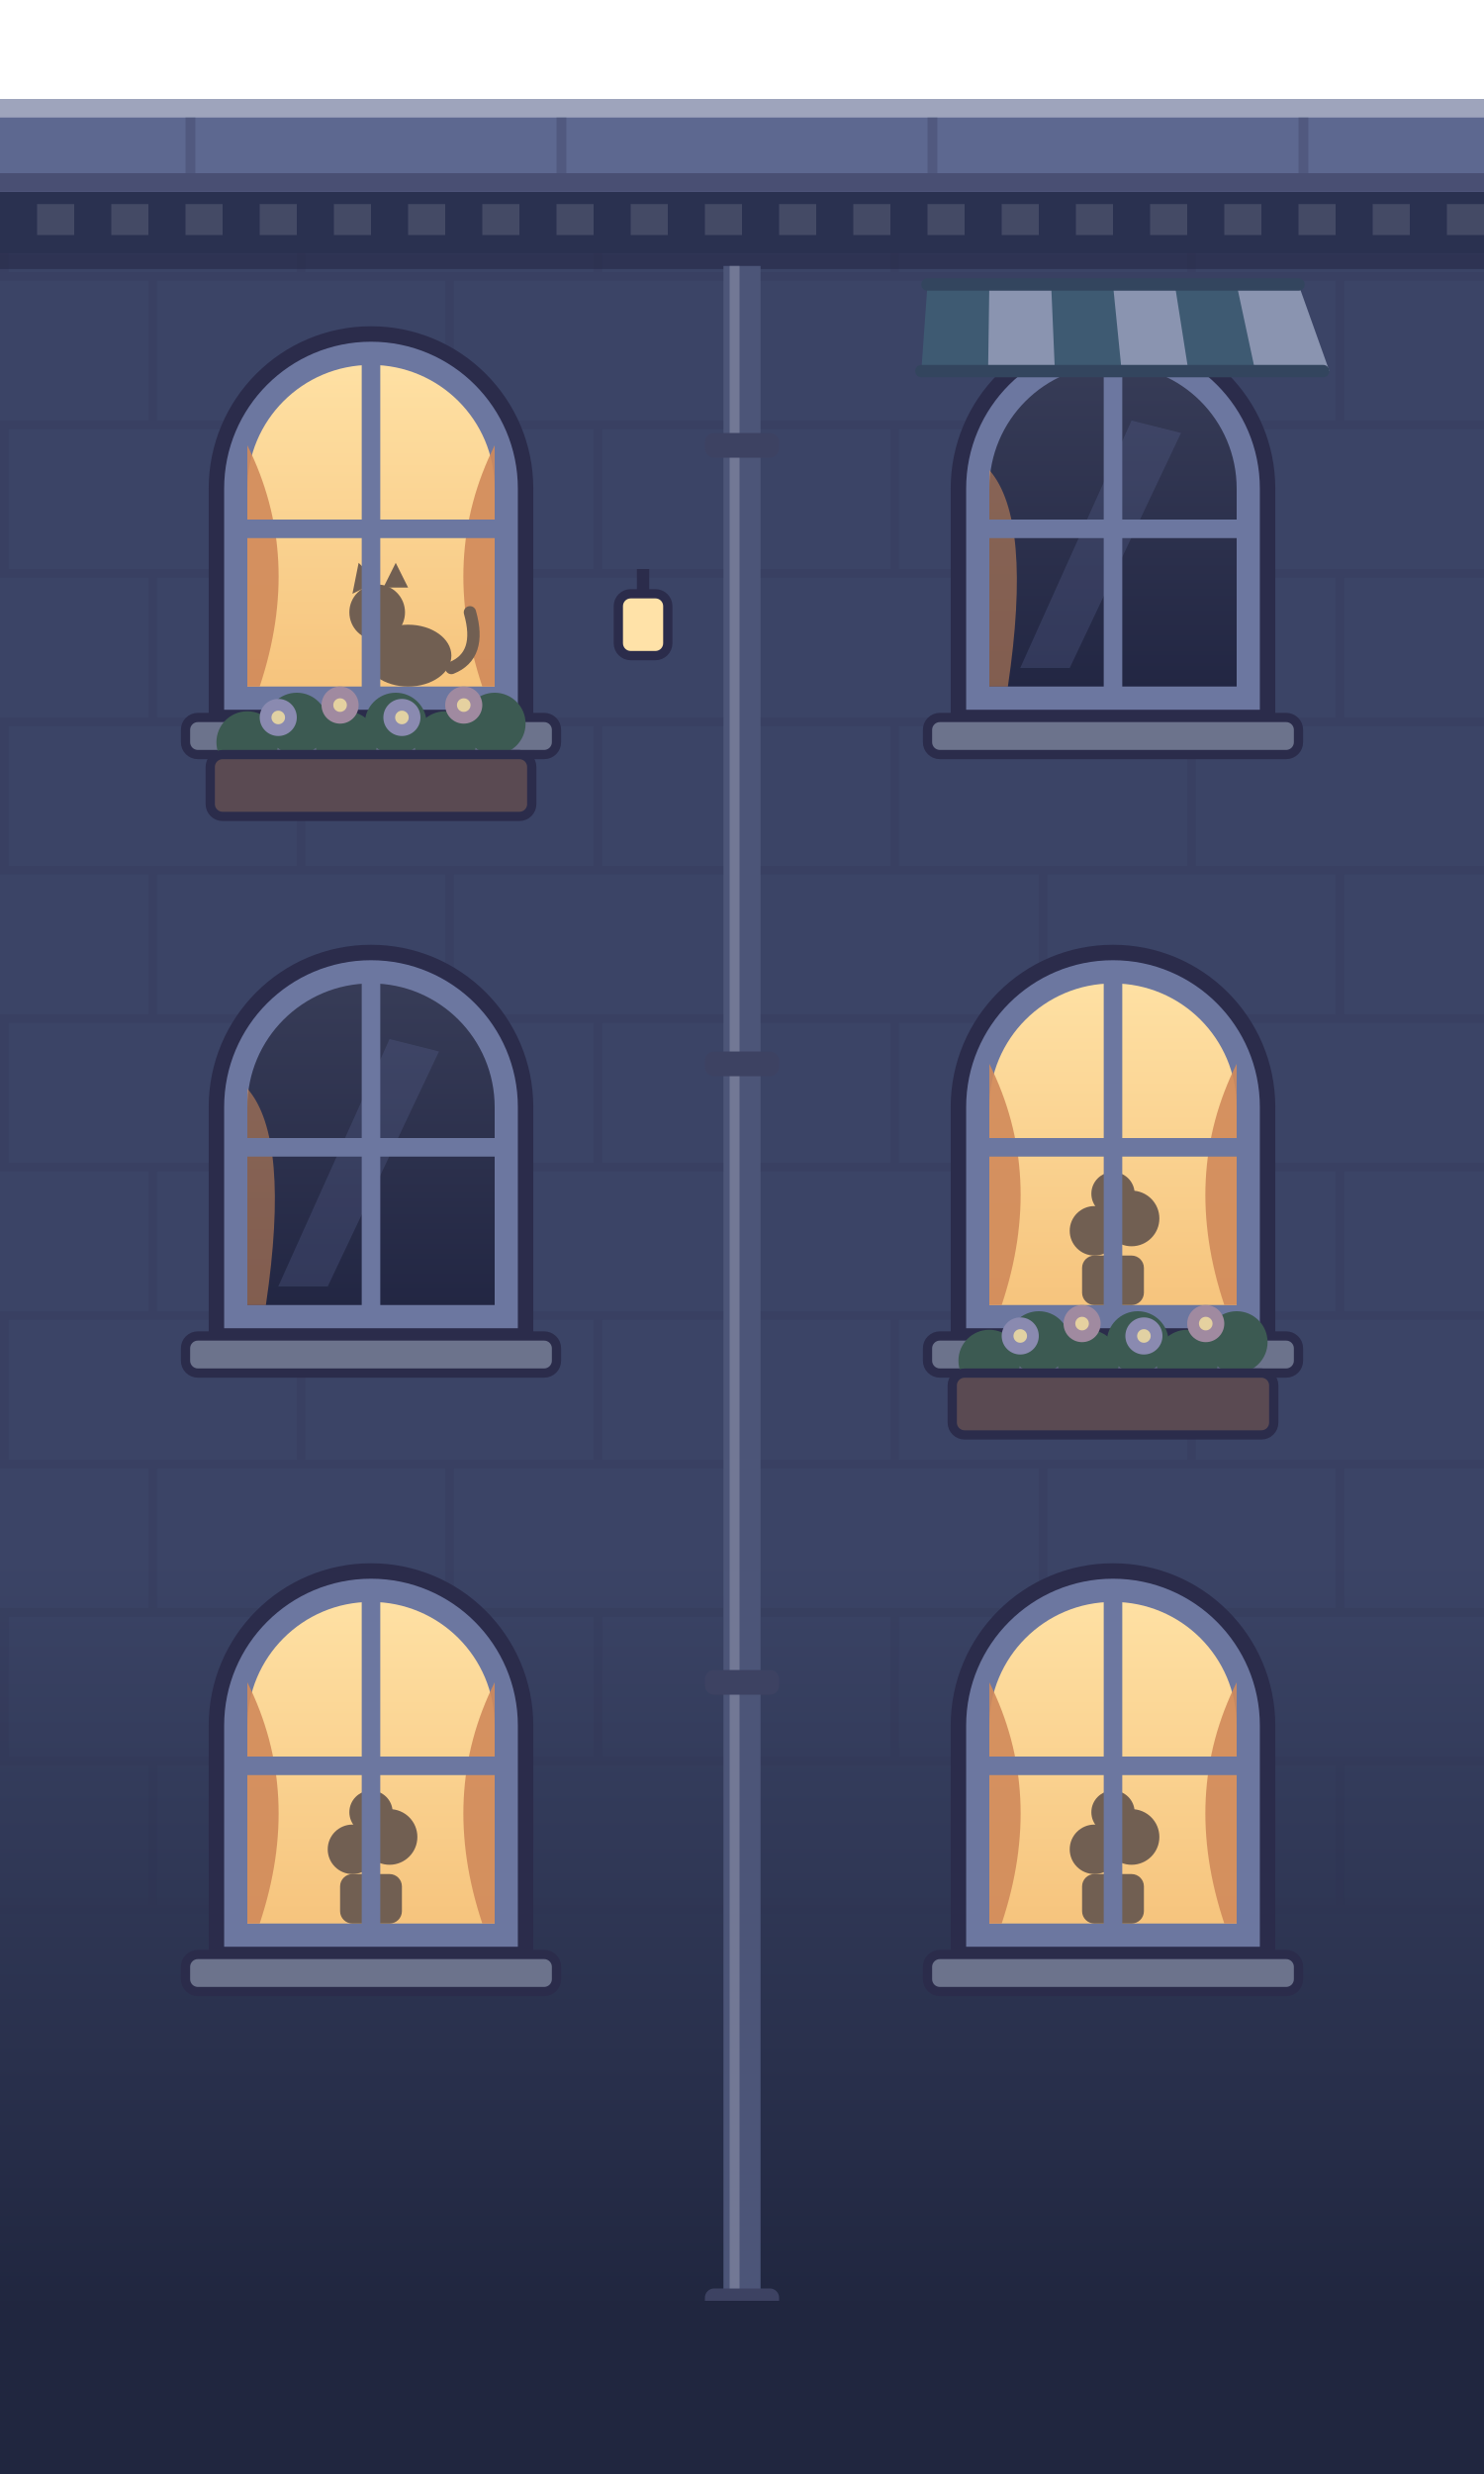
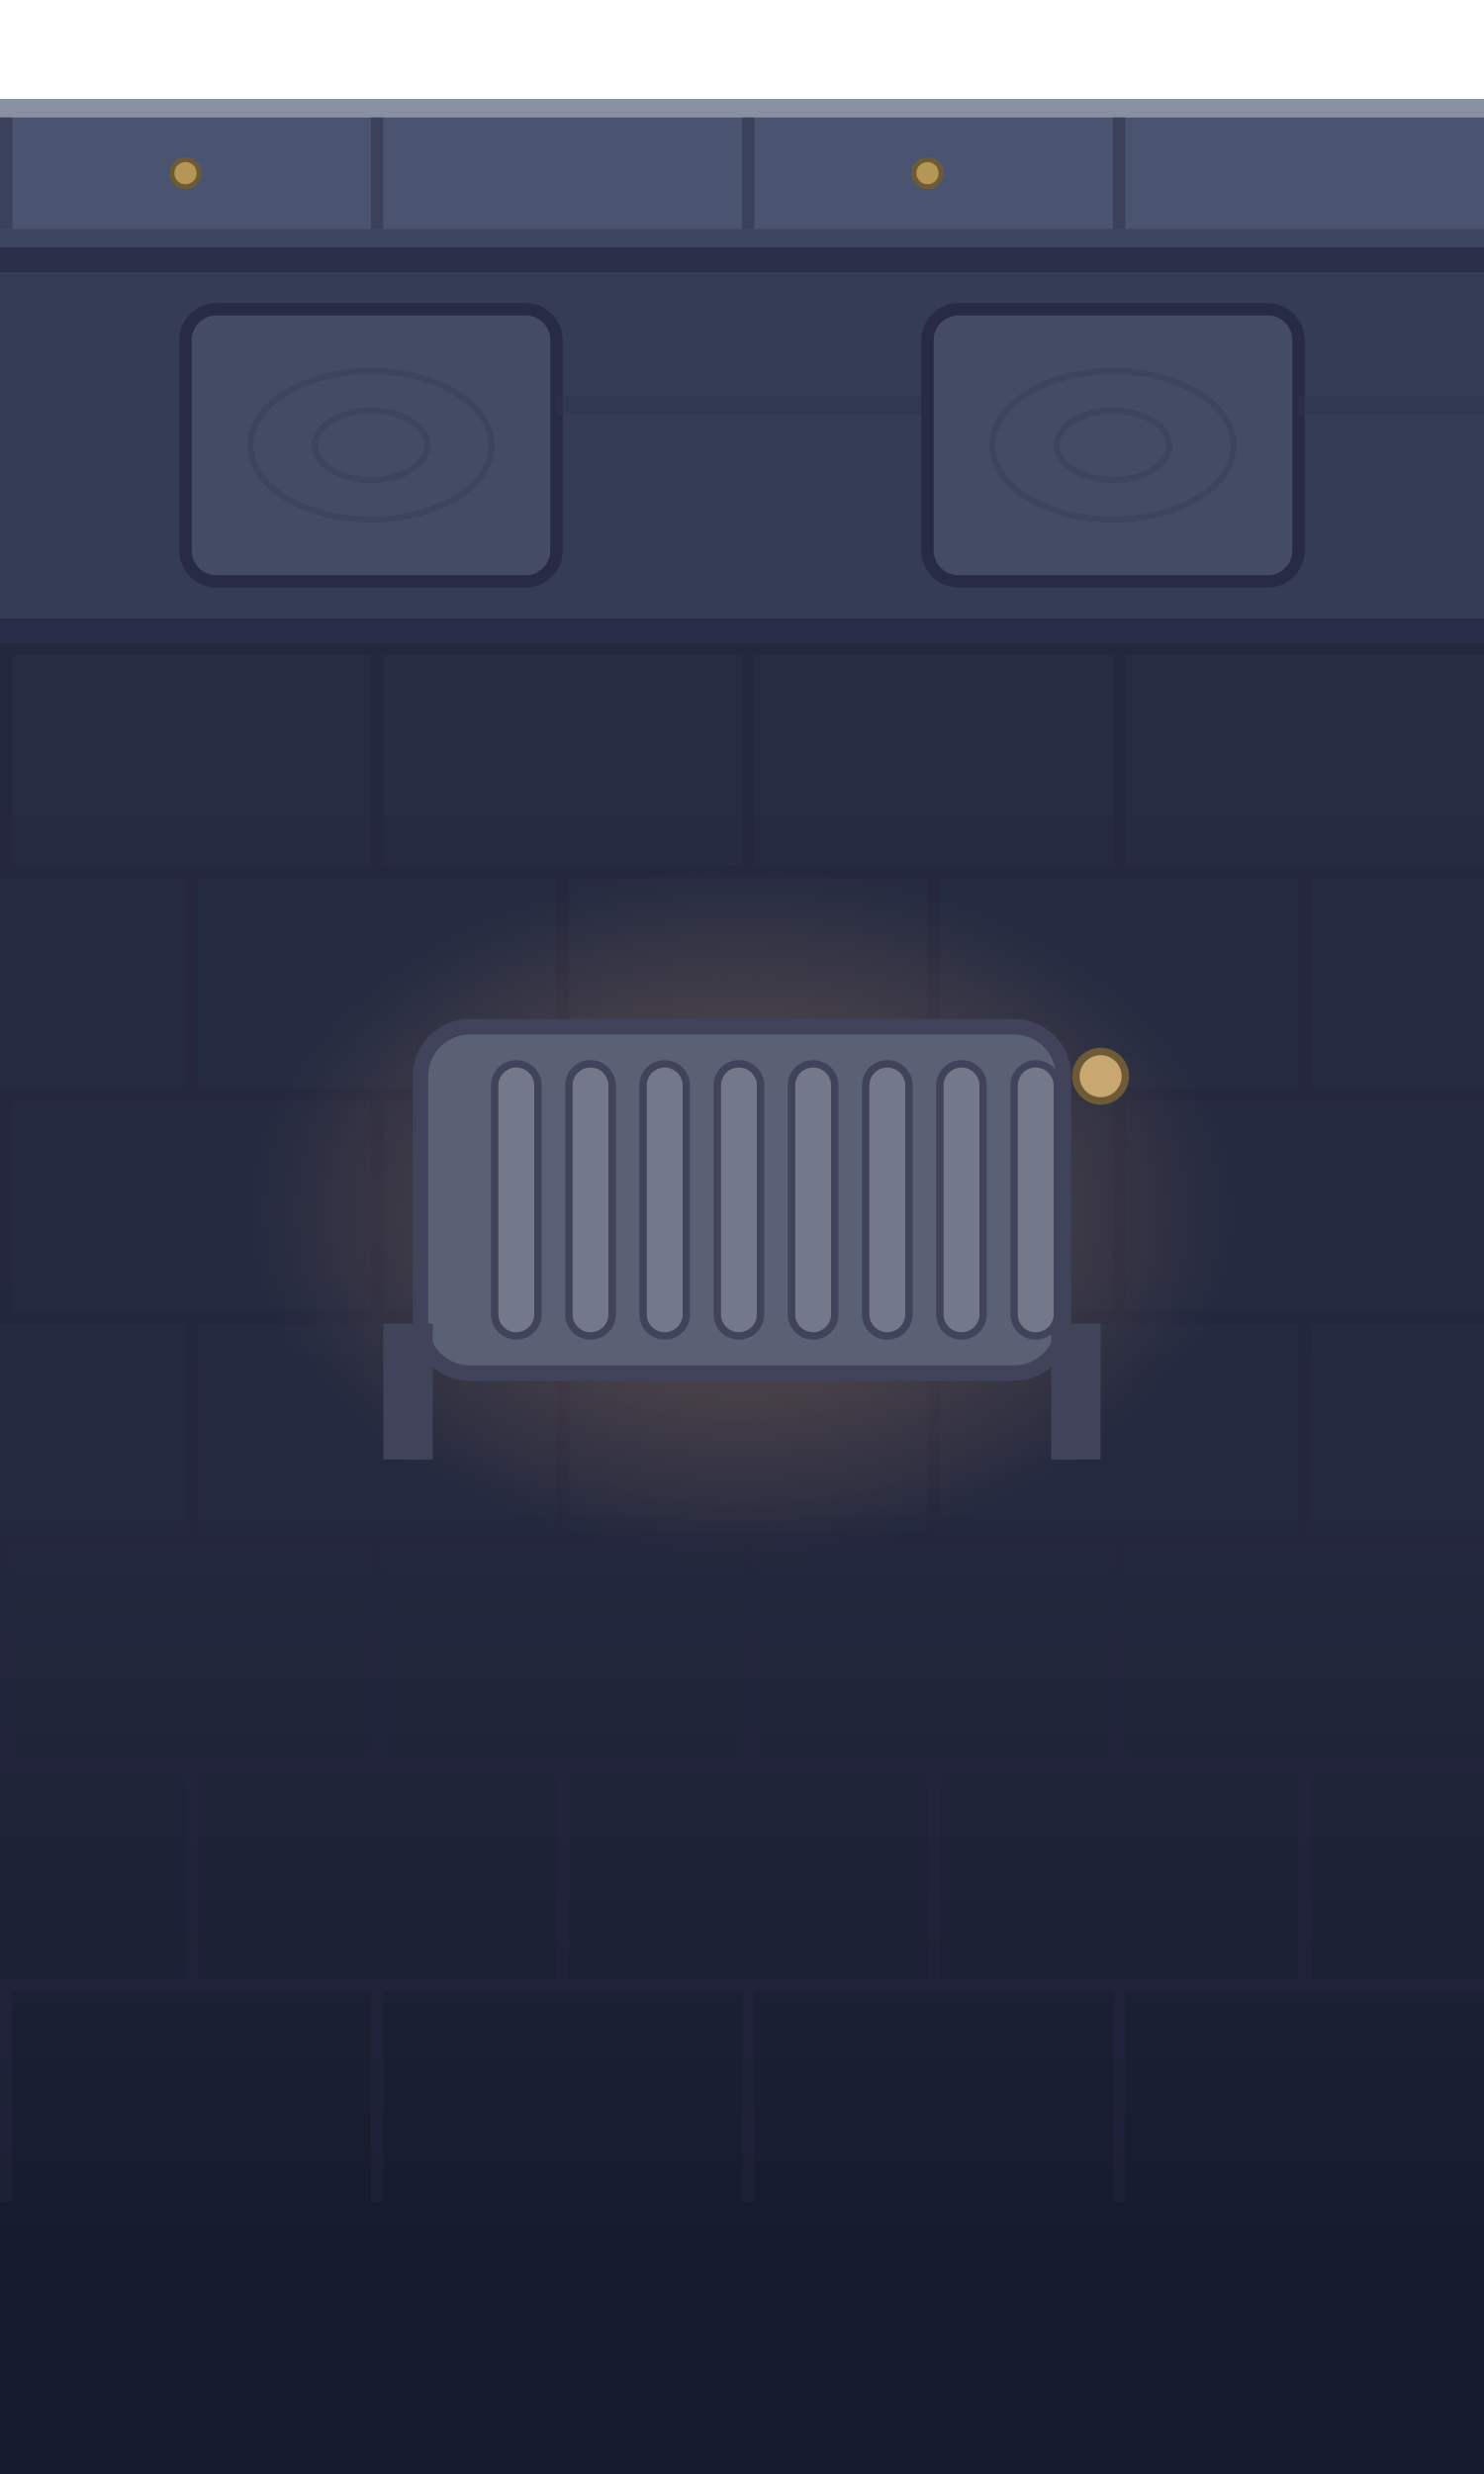
<svg xmlns="http://www.w3.org/2000/svg" width="240" height="400" viewBox="0 0 240 400">
  <defs>
-     <linearGradient id="wl" x1="0" y1="30" x2="0" y2="400" gradientUnits="userSpaceOnUse">
-       <stop offset="0" stop-color="#3b4466" />
-       <stop offset="0.6" stop-color="#3b4466" />
-       <stop offset="0.93" stop-color="#20263f" />
-       <stop offset="1" stop-color="#20263f" />
+     <linearGradient id="bl" x1="0" y1="110" x2="0" y2="372" gradientUnits="userSpaceOnUse">
+       <stop offset="0" stop-color="#262c42" />
+       <stop offset="0.5" stop-color="#24293f" />
+       <stop offset="1" stop-color="#151a2c" />
    </linearGradient>
-     <linearGradient id="gl" x1="0" y1="0" x2="0" y2="70" gradientUnits="userSpaceOnUse">
-       <stop offset="0" stop-color="#393e59" />
-       <stop offset="1" stop-color="#1d213e" />
-     </linearGradient>
-     <linearGradient id="lt" x1="0" y1="0" x2="0" y2="70" gradientUnits="userSpaceOnUse">
-       <stop offset="0" stop-color="#ffe3a7" />
-       <stop offset="1" stop-color="#f4bd74" />
-     </linearGradient>
+     <radialGradient id="rg">
+       <stop offset="0" stop-color="#ffb878" stop-opacity="0.4" />
+       <stop offset="0.45" stop-color="#ffb878" stop-opacity="0.18" />
+       <stop offset="1" stop-color="#ffb878" stop-opacity="0" />
+     </radialGradient>
  </defs>
-   <rect x="0" y="16" width="240" height="384" fill="url(#wl)" />
-   <g opacity="0.16">
-     <rect x="0" y="44" width="240" height="1.4" fill="#2b2c4b" />
-     <rect x="0" y="20" width="1.4" height="24" fill="#2b2c4b" />
-     <rect x="48" y="20" width="1.4" height="24" fill="#2b2c4b" />
-     <rect x="96" y="20" width="1.4" height="24" fill="#2b2c4b" />
-     <rect x="144" y="20" width="1.4" height="24" fill="#2b2c4b" />
-     <rect x="192" y="20" width="1.4" height="24" fill="#2b2c4b" />
-     <rect x="0" y="68" width="240" height="1.4" fill="#2b2c4b" />
-     <rect x="24" y="44" width="1.4" height="24" fill="#2b2c4b" />
-     <rect x="72" y="44" width="1.4" height="24" fill="#2b2c4b" />
-     <rect x="120" y="44" width="1.4" height="24" fill="#2b2c4b" />
-     <rect x="168" y="44" width="1.4" height="24" fill="#2b2c4b" />
-     <rect x="216" y="44" width="1.4" height="24" fill="#2b2c4b" />
-     <rect x="0" y="92" width="240" height="1.4" fill="#2b2c4b" />
-     <rect x="0" y="68" width="1.4" height="24" fill="#2b2c4b" />
-     <rect x="48" y="68" width="1.4" height="24" fill="#2b2c4b" />
-     <rect x="96" y="68" width="1.4" height="24" fill="#2b2c4b" />
-     <rect x="144" y="68" width="1.4" height="24" fill="#2b2c4b" />
-     <rect x="192" y="68" width="1.4" height="24" fill="#2b2c4b" />
-     <rect x="0" y="116" width="240" height="1.4" fill="#2b2c4b" />
-     <rect x="24" y="92" width="1.4" height="24" fill="#2b2c4b" />
-     <rect x="72" y="92" width="1.4" height="24" fill="#2b2c4b" />
-     <rect x="120" y="92" width="1.4" height="24" fill="#2b2c4b" />
-     <rect x="168" y="92" width="1.4" height="24" fill="#2b2c4b" />
-     <rect x="216" y="92" width="1.4" height="24" fill="#2b2c4b" />
-     <rect x="0" y="140" width="240" height="1.4" fill="#2b2c4b" />
-     <rect x="0" y="116" width="1.4" height="24" fill="#2b2c4b" />
-     <rect x="48" y="116" width="1.4" height="24" fill="#2b2c4b" />
-     <rect x="96" y="116" width="1.4" height="24" fill="#2b2c4b" />
-     <rect x="144" y="116" width="1.4" height="24" fill="#2b2c4b" />
-     <rect x="192" y="116" width="1.4" height="24" fill="#2b2c4b" />
-     <rect x="0" y="164" width="240" height="1.4" fill="#2b2c4b" />
-     <rect x="24" y="140" width="1.4" height="24" fill="#2b2c4b" />
-     <rect x="72" y="140" width="1.4" height="24" fill="#2b2c4b" />
-     <rect x="120" y="140" width="1.4" height="24" fill="#2b2c4b" />
-     <rect x="168" y="140" width="1.4" height="24" fill="#2b2c4b" />
-     <rect x="216" y="140" width="1.4" height="24" fill="#2b2c4b" />
-     <rect x="0" y="188" width="240" height="1.4" fill="#2b2c4b" />
-     <rect x="0" y="164" width="1.4" height="24" fill="#2b2c4b" />
-     <rect x="48" y="164" width="1.4" height="24" fill="#2b2c4b" />
-     <rect x="96" y="164" width="1.4" height="24" fill="#2b2c4b" />
-     <rect x="144" y="164" width="1.4" height="24" fill="#2b2c4b" />
-     <rect x="192" y="164" width="1.4" height="24" fill="#2b2c4b" />
-     <rect x="0" y="212" width="240" height="1.4" fill="#2b2c4b" />
-     <rect x="24" y="188" width="1.4" height="24" fill="#2b2c4b" />
-     <rect x="72" y="188" width="1.4" height="24" fill="#2b2c4b" />
-     <rect x="120" y="188" width="1.4" height="24" fill="#2b2c4b" />
-     <rect x="168" y="188" width="1.4" height="24" fill="#2b2c4b" />
-     <rect x="216" y="188" width="1.4" height="24" fill="#2b2c4b" />
-     <rect x="0" y="236" width="240" height="1.4" fill="#2b2c4b" />
-     <rect x="0" y="212" width="1.4" height="24" fill="#2b2c4b" />
-     <rect x="48" y="212" width="1.4" height="24" fill="#2b2c4b" />
-     <rect x="96" y="212" width="1.4" height="24" fill="#2b2c4b" />
-     <rect x="144" y="212" width="1.4" height="24" fill="#2b2c4b" />
-     <rect x="192" y="212" width="1.4" height="24" fill="#2b2c4b" />
-     <rect x="0" y="260" width="240" height="1.4" fill="#2b2c4b" />
-     <rect x="24" y="236" width="1.4" height="24" fill="#2b2c4b" />
-     <rect x="72" y="236" width="1.4" height="24" fill="#2b2c4b" />
-     <rect x="120" y="236" width="1.4" height="24" fill="#2b2c4b" />
-     <rect x="168" y="236" width="1.4" height="24" fill="#2b2c4b" />
-     <rect x="216" y="236" width="1.4" height="24" fill="#2b2c4b" />
-     <rect x="0" y="284" width="240" height="1.4" fill="#2b2c4b" />
-     <rect x="0" y="260" width="1.4" height="24" fill="#2b2c4b" />
-     <rect x="48" y="260" width="1.4" height="24" fill="#2b2c4b" />
-     <rect x="96" y="260" width="1.4" height="24" fill="#2b2c4b" />
-     <rect x="144" y="260" width="1.4" height="24" fill="#2b2c4b" />
-     <rect x="192" y="260" width="1.4" height="24" fill="#2b2c4b" />
-     <rect x="0" y="308" width="240" height="1.4" fill="#2b2c4b" />
-     <rect x="24" y="284" width="1.4" height="24" fill="#2b2c4b" />
-     <rect x="72" y="284" width="1.4" height="24" fill="#2b2c4b" />
-     <rect x="120" y="284" width="1.4" height="24" fill="#2b2c4b" />
-     <rect x="168" y="284" width="1.4" height="24" fill="#2b2c4b" />
-     <rect x="216" y="284" width="1.4" height="24" fill="#2b2c4b" />
+   <rect x="0" y="16" width="240" height="24" fill="#4a5470" />
+   <rect x="0" y="16" width="240" height="3" fill="#8990a2" />
+   <rect x="0" y="37" width="240" height="3" fill="#3e4560" />
+   <rect x="0" y="19" width="2" height="18" fill="#373b56" opacity="0.8" />
+   <rect x="60" y="19" width="2" height="18" fill="#373b56" opacity="0.8" />
+   <rect x="120" y="19" width="2" height="18" fill="#373b56" opacity="0.8" />
+   <rect x="180" y="19" width="2" height="18" fill="#373b56" opacity="0.8" />
+   <circle cx="30" cy="28" r="2.2" fill="#b49656" stroke="#6e5a34" stroke-width="0.8" stroke-linejoin="round" stroke-linecap="round" />
+   <circle cx="150" cy="28" r="2.2" fill="#b49656" stroke="#6e5a34" stroke-width="0.8" stroke-linejoin="round" stroke-linecap="round" />
+   <rect x="0" y="40" width="240" height="64" fill="#343c56" />
+   <rect x="0" y="40" width="240" height="4" fill="#2b2f49" />
+   <rect x="30" y="50" width="60" height="44" rx="5" fill="#444c64" stroke="#282b45" stroke-width="2" stroke-linejoin="round" stroke-linecap="round" />
+   <ellipse cx="60" cy="72" rx="9.1" ry="5.6" fill="none" stroke="#303650" stroke-width="1" stroke-linejoin="round" stroke-linecap="round" opacity="0.35" />
+   <ellipse cx="60" cy="72" rx="19.5" ry="12" fill="none" stroke="#303650" stroke-width="1" stroke-linejoin="round" stroke-linecap="round" opacity="0.35" />
+   <rect x="90" y="64" width="60" height="3" fill="#2e334d" opacity="0.5" />
+   <rect x="150" y="50" width="60" height="44" rx="5" fill="#444c64" stroke="#282b45" stroke-width="2" stroke-linejoin="round" stroke-linecap="round" />
+   <ellipse cx="180" cy="72" rx="9.1" ry="5.6" fill="none" stroke="#303650" stroke-width="1" stroke-linejoin="round" stroke-linecap="round" opacity="0.35" />
+   <ellipse cx="180" cy="72" rx="19.5" ry="12" fill="none" stroke="#303650" stroke-width="1" stroke-linejoin="round" stroke-linecap="round" opacity="0.35" />
+   <rect x="210" y="64" width="60" height="3" fill="#2e334d" opacity="0.5" />
+   <rect x="0" y="100" width="240" height="4" fill="#2a2d47" />
+   <rect x="0" y="104" width="240" height="296" fill="url(#bl)" />
+   <g opacity="0.55">
+     <rect x="0" y="104" width="240" height="2" fill="#22243c" />
+     <rect x="0" y="104" width="2" height="36" fill="#22243c" />
+     <rect x="60" y="104" width="2" height="36" fill="#22243c" />
+     <rect x="120" y="104" width="2" height="36" fill="#22243c" />
+     <rect x="180" y="104" width="2" height="36" fill="#22243c" />
+     <rect x="0" y="140" width="240" height="2" fill="#22243c" />
+     <rect x="30" y="140" width="2" height="36" fill="#22243c" />
+     <rect x="90" y="140" width="2" height="36" fill="#22243c" />
+     <rect x="150" y="140" width="2" height="36" fill="#22243c" />
+     <rect x="210" y="140" width="2" height="36" fill="#22243c" />
+     <rect x="0" y="176" width="240" height="2" fill="#22243c" />
+     <rect x="0" y="176" width="2" height="36" fill="#22243c" />
+     <rect x="60" y="176" width="2" height="36" fill="#22243c" />
+     <rect x="120" y="176" width="2" height="36" fill="#22243c" />
+     <rect x="180" y="176" width="2" height="36" fill="#22243c" />
+     <rect x="0" y="212" width="240" height="2" fill="#22243c" />
+     <rect x="30" y="212" width="2" height="36" fill="#22243c" />
+     <rect x="90" y="212" width="2" height="36" fill="#22243c" />
+     <rect x="150" y="212" width="2" height="36" fill="#22243c" />
+     <rect x="210" y="212" width="2" height="36" fill="#22243c" />
+     <rect x="0" y="248" width="240" height="2" fill="#22243c" />
+     <rect x="0" y="248" width="2" height="36" fill="#22243c" />
+     <rect x="60" y="248" width="2" height="36" fill="#22243c" />
+     <rect x="120" y="248" width="2" height="36" fill="#22243c" />
+     <rect x="180" y="248" width="2" height="36" fill="#22243c" />
+     <rect x="0" y="284" width="240" height="2" fill="#22243c" />
+     <rect x="30" y="284" width="2" height="36" fill="#22243c" />
+     <rect x="90" y="284" width="2" height="36" fill="#22243c" />
+     <rect x="150" y="284" width="2" height="36" fill="#22243c" />
+     <rect x="210" y="284" width="2" height="36" fill="#22243c" />
+     <rect x="0" y="320" width="240" height="2" fill="#22243c" />
+     <rect x="0" y="320" width="2" height="36" fill="#22243c" />
+     <rect x="60" y="320" width="2" height="36" fill="#22243c" />
+     <rect x="120" y="320" width="2" height="36" fill="#22243c" />
+     <rect x="180" y="320" width="2" height="36" fill="#22243c" />
  </g>
-   <rect x="0" y="31" width="240" height="10" fill="#2a3150" />
-   <rect x="0" y="41" width="240" height="2.5" fill="#252846" opacity="0.6" />
-   <rect x="6" y="33" width="6" height="5" fill="#444a65" />
-   <rect x="18" y="33" width="6" height="5" fill="#444a65" />
-   <rect x="30" y="33" width="6" height="5" fill="#444a65" />
-   <rect x="42" y="33" width="6" height="5" fill="#444a65" />
-   <rect x="54" y="33" width="6" height="5" fill="#444a65" />
-   <rect x="66" y="33" width="6" height="5" fill="#444a65" />
-   <rect x="78" y="33" width="6" height="5" fill="#444a65" />
-   <rect x="90" y="33" width="6" height="5" fill="#444a65" />
-   <rect x="102" y="33" width="6" height="5" fill="#444a65" />
-   <rect x="114" y="33" width="6" height="5" fill="#444a65" />
-   <rect x="126" y="33" width="6" height="5" fill="#444a65" />
-   <rect x="138" y="33" width="6" height="5" fill="#444a65" />
-   <rect x="150" y="33" width="6" height="5" fill="#444a65" />
-   <rect x="162" y="33" width="6" height="5" fill="#444a65" />
-   <rect x="174" y="33" width="6" height="5" fill="#444a65" />
-   <rect x="186" y="33" width="6" height="5" fill="#444a65" />
-   <rect x="198" y="33" width="6" height="5" fill="#444a65" />
-   <rect x="210" y="33" width="6" height="5" fill="#444a65" />
-   <rect x="222" y="33" width="6" height="5" fill="#444a65" />
-   <rect x="234" y="33" width="6" height="5" fill="#444a65" />
-   <rect x="0" y="16" width="240" height="15" fill="#5d6890" />
-   <rect x="0" y="16" width="240" height="3" fill="#9ea4bc" />
-   <rect x="0" y="28" width="240" height="3" fill="#494f73" />
-   <rect x="30" y="19" width="1.6" height="9" fill="#494f73" opacity="0.6" />
-   <rect x="90" y="19" width="1.6" height="9" fill="#494f73" opacity="0.6" />
-   <rect x="150" y="19" width="1.6" height="9" fill="#494f73" opacity="0.6" />
-   <rect x="210" y="19" width="1.6" height="9" fill="#494f73" opacity="0.6" />
-   <rect x="117" y="43" width="6" height="357" fill="#4c5578" />
-   <rect x="118" y="43" width="1.6" height="357" fill="#8288a1" opacity="0.7" />
-   <rect x="114" y="70" width="12" height="4" fill="#3d4262" rx="1.5" />
-   <rect x="114" y="170" width="12" height="4" fill="#3d4262" rx="1.5" />
-   <rect x="114" y="270" width="12" height="4" fill="#3d4262" rx="1.5" />
-   <rect x="114" y="370" width="12" height="4" fill="#3d4262" rx="1.5" />
-   <path d="M35 79A25 25 0 0 1 85 79V116H35Z" fill="#6c77a0" stroke="#2b2c4b" stroke-width="2.5" stroke-linejoin="round" stroke-linecap="round" />
-   <g transform="translate(0 54)">
-     <path d="M40 25A20 20 0 0 1 80 25V57H40Z" fill="url(#lt)" />
-   </g>
-   <path d="M40 72Q49 90 42 111L40 111Z" fill="#d08a5a" opacity="0.9" />
-   <path d="M80 72Q71 90 78 111L80 111Z" fill="#d08a5a" opacity="0.9" />
-   <ellipse cx="66" cy="106" rx="7" ry="5" fill="#715f52" />
-   <circle cx="61" cy="99" r="4.5" fill="#715f52" />
-   <path d="M57 96l1 -5l3 3ZM62 95l2 -4l2 4Z" fill="#715f52" />
-   <path d="M73 108q5 -2 3 -9" fill="none" stroke="#715f52" stroke-width="2" stroke-linecap="round" stroke-linejoin="round" />
-   <rect x="58.5" y="58" width="3" height="56" fill="#6c77a0" />
-   <rect x="39" y="84" width="42" height="3" fill="#6c77a0" />
-   <rect x="30" y="116" width="60" height="6" rx="2" fill="#6c738c" stroke="#2b2c4b" stroke-width="1.5" stroke-linejoin="round" stroke-linecap="round" />
-   <path d="M155 79A25 25 0 0 1 205 79V116H155Z" fill="#6c77a0" stroke="#2b2c4b" stroke-width="2.5" stroke-linejoin="round" stroke-linecap="round" />
-   <g transform="translate(0 54)">
-     <path d="M160 25A20 20 0 0 1 200 25V57H160Z" fill="url(#gl)" />
-   </g>
-   <path d="M165 108L183 68L191 70L173 108Z" fill="#5a6694" opacity="0.28" />
-   <path d="M160 76Q167 84 163 111L160 111Z" fill="#d08a5a" opacity="0.55" />
-   <rect x="178.5" y="58" width="3" height="56" fill="#6c77a0" />
-   <rect x="159" y="84" width="42" height="3" fill="#6c77a0" />
-   <rect x="150" y="116" width="60" height="6" rx="2" fill="#6c738c" stroke="#2b2c4b" stroke-width="1.5" stroke-linejoin="round" stroke-linecap="round" />
-   <path d="M35 179A25 25 0 0 1 85 179V216H35Z" fill="#6c77a0" stroke="#2b2c4b" stroke-width="2.5" stroke-linejoin="round" stroke-linecap="round" />
-   <g transform="translate(0 154)">
-     <path d="M40 25A20 20 0 0 1 80 25V57H40Z" fill="url(#gl)" />
-   </g>
-   <path d="M45 208L63 168L71 170L53 208Z" fill="#5a6694" opacity="0.28" />
-   <path d="M40 176Q47 184 43 211L40 211Z" fill="#d08a5a" opacity="0.55" />
-   <rect x="58.5" y="158" width="3" height="56" fill="#6c77a0" />
-   <rect x="39" y="184" width="42" height="3" fill="#6c77a0" />
-   <rect x="30" y="216" width="60" height="6" rx="2" fill="#6c738c" stroke="#2b2c4b" stroke-width="1.5" stroke-linejoin="round" stroke-linecap="round" />
-   <path d="M155 179A25 25 0 0 1 205 179V216H155Z" fill="#6c77a0" stroke="#2b2c4b" stroke-width="2.5" stroke-linejoin="round" stroke-linecap="round" />
-   <g transform="translate(0 154)">
-     <path d="M160 25A20 20 0 0 1 200 25V57H160Z" fill="url(#lt)" />
-   </g>
-   <path d="M160 172Q169 190 162 211L160 211Z" fill="#d08a5a" opacity="0.9" />
-   <path d="M200 172Q191 190 198 211L200 211Z" fill="#d08a5a" opacity="0.9" />
-   <rect x="175" y="203" width="10" height="8" fill="#715f52" rx="2" />
-   <circle cx="177" cy="199" r="4" fill="#715f52" />
-   <circle cx="183" cy="197" r="4.5" fill="#715f52" />
-   <circle cx="180" cy="193" r="3.5" fill="#715f52" />
-   <rect x="178.5" y="158" width="3" height="56" fill="#6c77a0" />
-   <rect x="159" y="184" width="42" height="3" fill="#6c77a0" />
-   <rect x="150" y="216" width="60" height="6" rx="2" fill="#6c738c" stroke="#2b2c4b" stroke-width="1.5" stroke-linejoin="round" stroke-linecap="round" />
-   <path d="M35 279A25 25 0 0 1 85 279V316H35Z" fill="#6c77a0" stroke="#2b2c4b" stroke-width="2.5" stroke-linejoin="round" stroke-linecap="round" />
-   <g transform="translate(0 254)">
-     <path d="M40 25A20 20 0 0 1 80 25V57H40Z" fill="url(#lt)" />
-   </g>
-   <path d="M40 272Q49 290 42 311L40 311Z" fill="#d08a5a" opacity="0.9" />
-   <path d="M80 272Q71 290 78 311L80 311Z" fill="#d08a5a" opacity="0.9" />
-   <rect x="55" y="303" width="10" height="8" fill="#715f52" rx="2" />
-   <circle cx="57" cy="299" r="4" fill="#715f52" />
-   <circle cx="63" cy="297" r="4.5" fill="#715f52" />
-   <circle cx="60" cy="293" r="3.5" fill="#715f52" />
-   <rect x="58.5" y="258" width="3" height="56" fill="#6c77a0" />
-   <rect x="39" y="284" width="42" height="3" fill="#6c77a0" />
-   <rect x="30" y="316" width="60" height="6" rx="2" fill="#6c738c" stroke="#2b2c4b" stroke-width="1.5" stroke-linejoin="round" stroke-linecap="round" />
-   <path d="M155 279A25 25 0 0 1 205 279V316H155Z" fill="#6c77a0" stroke="#2b2c4b" stroke-width="2.5" stroke-linejoin="round" stroke-linecap="round" />
-   <g transform="translate(0 254)">
-     <path d="M160 25A20 20 0 0 1 200 25V57H160Z" fill="url(#lt)" />
-   </g>
-   <path d="M160 272Q169 290 162 311L160 311Z" fill="#d08a5a" opacity="0.9" />
-   <path d="M200 272Q191 290 198 311L200 311Z" fill="#d08a5a" opacity="0.9" />
-   <rect x="175" y="303" width="10" height="8" fill="#715f52" rx="2" />
-   <circle cx="177" cy="299" r="4" fill="#715f52" />
-   <circle cx="183" cy="297" r="4.5" fill="#715f52" />
-   <circle cx="180" cy="293" r="3.5" fill="#715f52" />
-   <rect x="178.5" y="258" width="3" height="56" fill="#6c77a0" />
-   <rect x="159" y="284" width="42" height="3" fill="#6c77a0" />
-   <rect x="150" y="316" width="60" height="6" rx="2" fill="#6c738c" stroke="#2b2c4b" stroke-width="1.5" stroke-linejoin="round" stroke-linecap="round" />
-   <circle cx="40" cy="120" r="5" fill="#3c5a52" />
-   <circle cx="48" cy="117" r="5" fill="#3c5a52" />
-   <circle cx="56" cy="120" r="5" fill="#3c5a52" />
-   <circle cx="64" cy="117" r="5" fill="#3c5a52" />
-   <circle cx="72" cy="120" r="5" fill="#3c5a52" />
-   <circle cx="80" cy="117" r="5" fill="#3c5a52" />
-   <circle cx="45" cy="116" r="3" fill="#8a8ab0" />
-   <circle cx="45" cy="116" r="1.1" fill="#f6e2a0" opacity="0.8" />
-   <circle cx="55" cy="114" r="3" fill="#a08aa0" />
-   <circle cx="55" cy="114" r="1.1" fill="#f6e2a0" opacity="0.8" />
-   <circle cx="65" cy="116" r="3" fill="#8a8ab0" />
-   <circle cx="65" cy="116" r="1.1" fill="#f6e2a0" opacity="0.8" />
-   <circle cx="75" cy="114" r="3" fill="#a08aa0" />
-   <circle cx="75" cy="114" r="1.1" fill="#f6e2a0" opacity="0.8" />
-   <rect x="34" y="122" width="52" height="10" rx="2" fill="#5a4a52" stroke="#2b2c4b" stroke-width="1.5" stroke-linejoin="round" stroke-linecap="round" />
-   <path d="M150 46H160L161 60H149Z" fill="#3e5a72" />
-   <path d="M160 46H170L171.8 60H159.8Z" fill="#8a94b0" />
-   <path d="M170 46H180L182.6 60H170.6Z" fill="#3e5a72" />
-   <path d="M180 46H190L193.4 60H181.4Z" fill="#8a94b0" />
-   <path d="M190 46H200L204.2 60H192.2Z" fill="#3e5a72" />
-   <path d="M200 46H210L215 60H203Z" fill="#8a94b0" />
-   <path d="M149 60H214" fill="none" stroke="#33455e" stroke-width="2" stroke-linecap="round" stroke-linejoin="round" />
-   <path d="M150 46H210" fill="none" stroke="#33455e" stroke-width="2" stroke-linecap="round" stroke-linejoin="round" />
-   <circle cx="160" cy="220" r="5" fill="#3c5a52" />
-   <circle cx="168" cy="217" r="5" fill="#3c5a52" />
-   <circle cx="176" cy="220" r="5" fill="#3c5a52" />
-   <circle cx="184" cy="217" r="5" fill="#3c5a52" />
-   <circle cx="192" cy="220" r="5" fill="#3c5a52" />
-   <circle cx="200" cy="217" r="5" fill="#3c5a52" />
-   <circle cx="165" cy="216" r="3" fill="#8a8ab0" />
-   <circle cx="165" cy="216" r="1.1" fill="#f6e2a0" opacity="0.8" />
-   <circle cx="175" cy="214" r="3" fill="#a08aa0" />
-   <circle cx="175" cy="214" r="1.1" fill="#f6e2a0" opacity="0.8" />
-   <circle cx="185" cy="216" r="3" fill="#8a8ab0" />
-   <circle cx="185" cy="216" r="1.1" fill="#f6e2a0" opacity="0.8" />
-   <circle cx="195" cy="214" r="3" fill="#a08aa0" />
-   <circle cx="195" cy="214" r="1.1" fill="#f6e2a0" opacity="0.8" />
-   <rect x="154" y="222" width="52" height="10" rx="2" fill="#5a4a52" stroke="#2b2c4b" stroke-width="1.5" stroke-linejoin="round" stroke-linecap="round" />
-   <rect x="100" y="96" width="8" height="10" rx="2" fill="#ffe2a8" stroke="#2b2c4b" stroke-width="1.5" stroke-linejoin="round" stroke-linecap="round" />
-   <rect x="103" y="92" width="2" height="4" fill="#2b2c4b" />
-   <rect x="0" y="372" width="240" height="28" fill="#20263f" />
+   <ellipse cx="120" cy="196" rx="80" ry="56" fill="url(#rg)" />
+   <rect x="68" y="166" width="104" height="56" rx="8" fill="#5a6175" stroke="#404359" stroke-width="2.5" stroke-linejoin="round" stroke-linecap="round" />
+   <rect x="80" y="172" width="7" height="44" rx="3.5" fill="#73798a" stroke="#404359" stroke-width="1.2" stroke-linejoin="round" stroke-linecap="round" />
+   <rect x="92" y="172" width="7" height="44" rx="3.5" fill="#73798a" stroke="#404359" stroke-width="1.2" stroke-linejoin="round" stroke-linecap="round" />
+   <rect x="104" y="172" width="7" height="44" rx="3.5" fill="#73798a" stroke="#404359" stroke-width="1.2" stroke-linejoin="round" stroke-linecap="round" />
+   <rect x="116" y="172" width="7" height="44" rx="3.5" fill="#73798a" stroke="#404359" stroke-width="1.2" stroke-linejoin="round" stroke-linecap="round" />
+   <rect x="128" y="172" width="7" height="44" rx="3.5" fill="#73798a" stroke="#404359" stroke-width="1.2" stroke-linejoin="round" stroke-linecap="round" />
+   <rect x="140" y="172" width="7" height="44" rx="3.5" fill="#73798a" stroke="#404359" stroke-width="1.2" stroke-linejoin="round" stroke-linecap="round" />
+   <rect x="152" y="172" width="7" height="44" rx="3.5" fill="#73798a" stroke="#404359" stroke-width="1.2" stroke-linejoin="round" stroke-linecap="round" />
+   <rect x="164" y="172" width="7" height="44" rx="3.5" fill="#73798a" stroke="#404359" stroke-width="1.2" stroke-linejoin="round" stroke-linecap="round" />
+   <rect x="62" y="214" width="8" height="22" fill="#404359" />
+   <rect x="170" y="214" width="8" height="22" fill="#404359" />
+   <circle cx="178" cy="174" r="4" fill="#c8a870" stroke="#6e5a34" stroke-width="1.2" stroke-linejoin="round" stroke-linecap="round" />
+   <rect x="0" y="372" width="240" height="28" fill="#151a2c" />
</svg>
